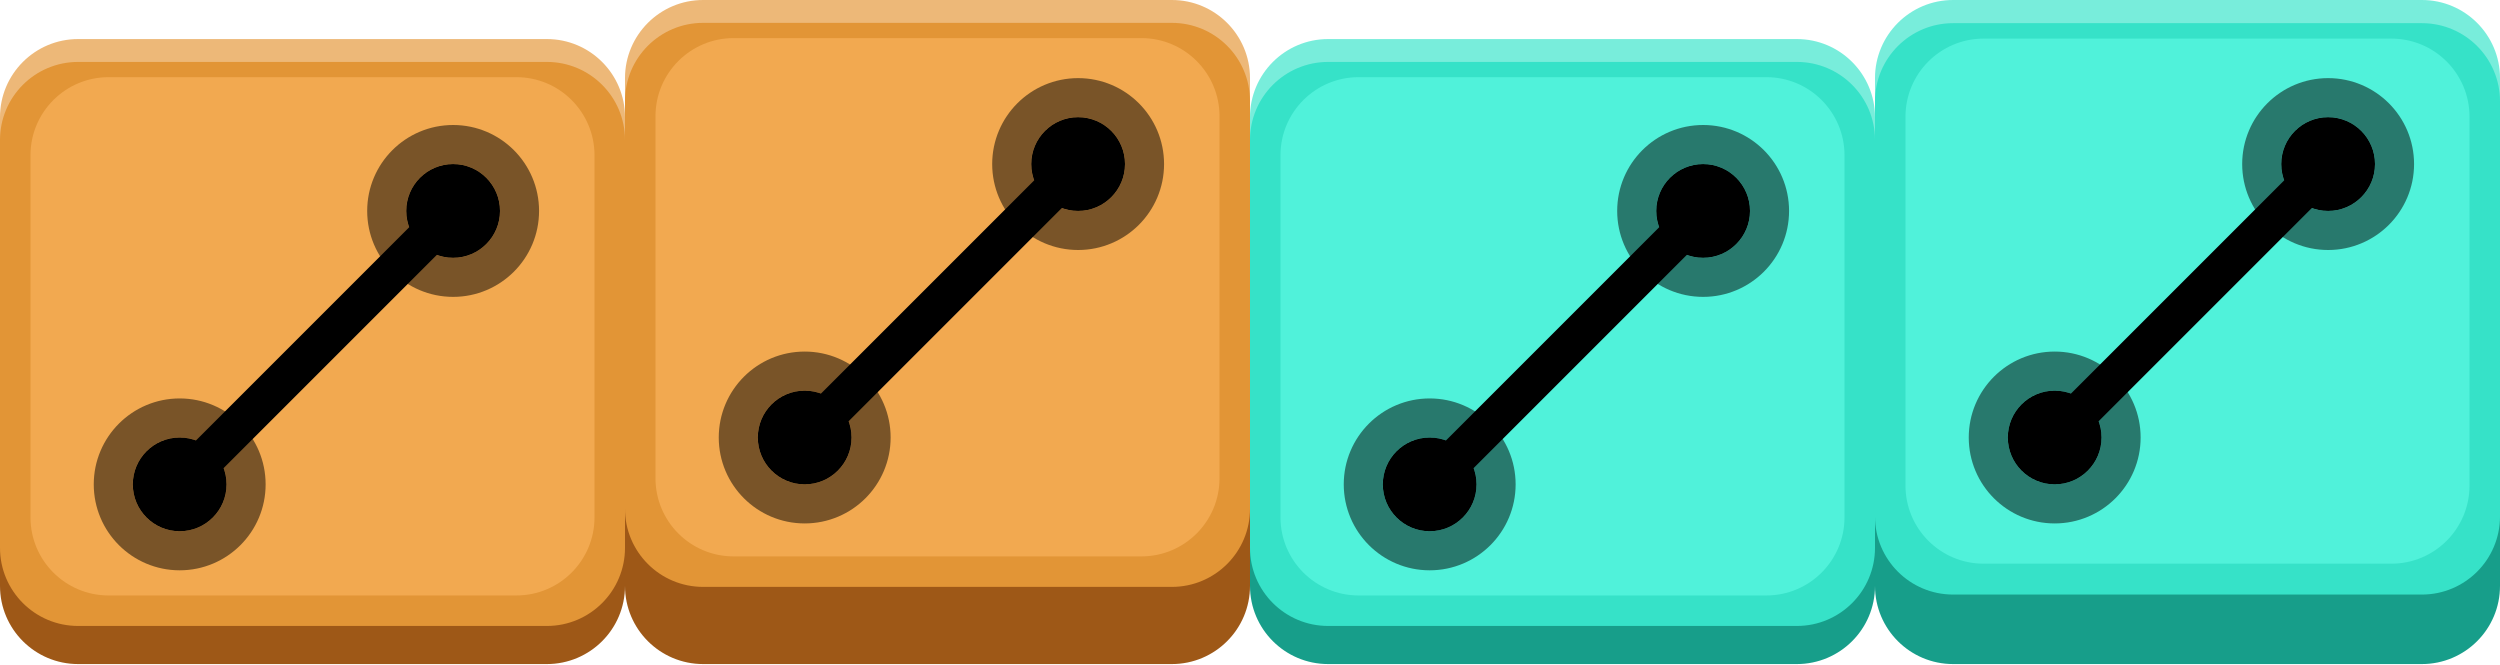
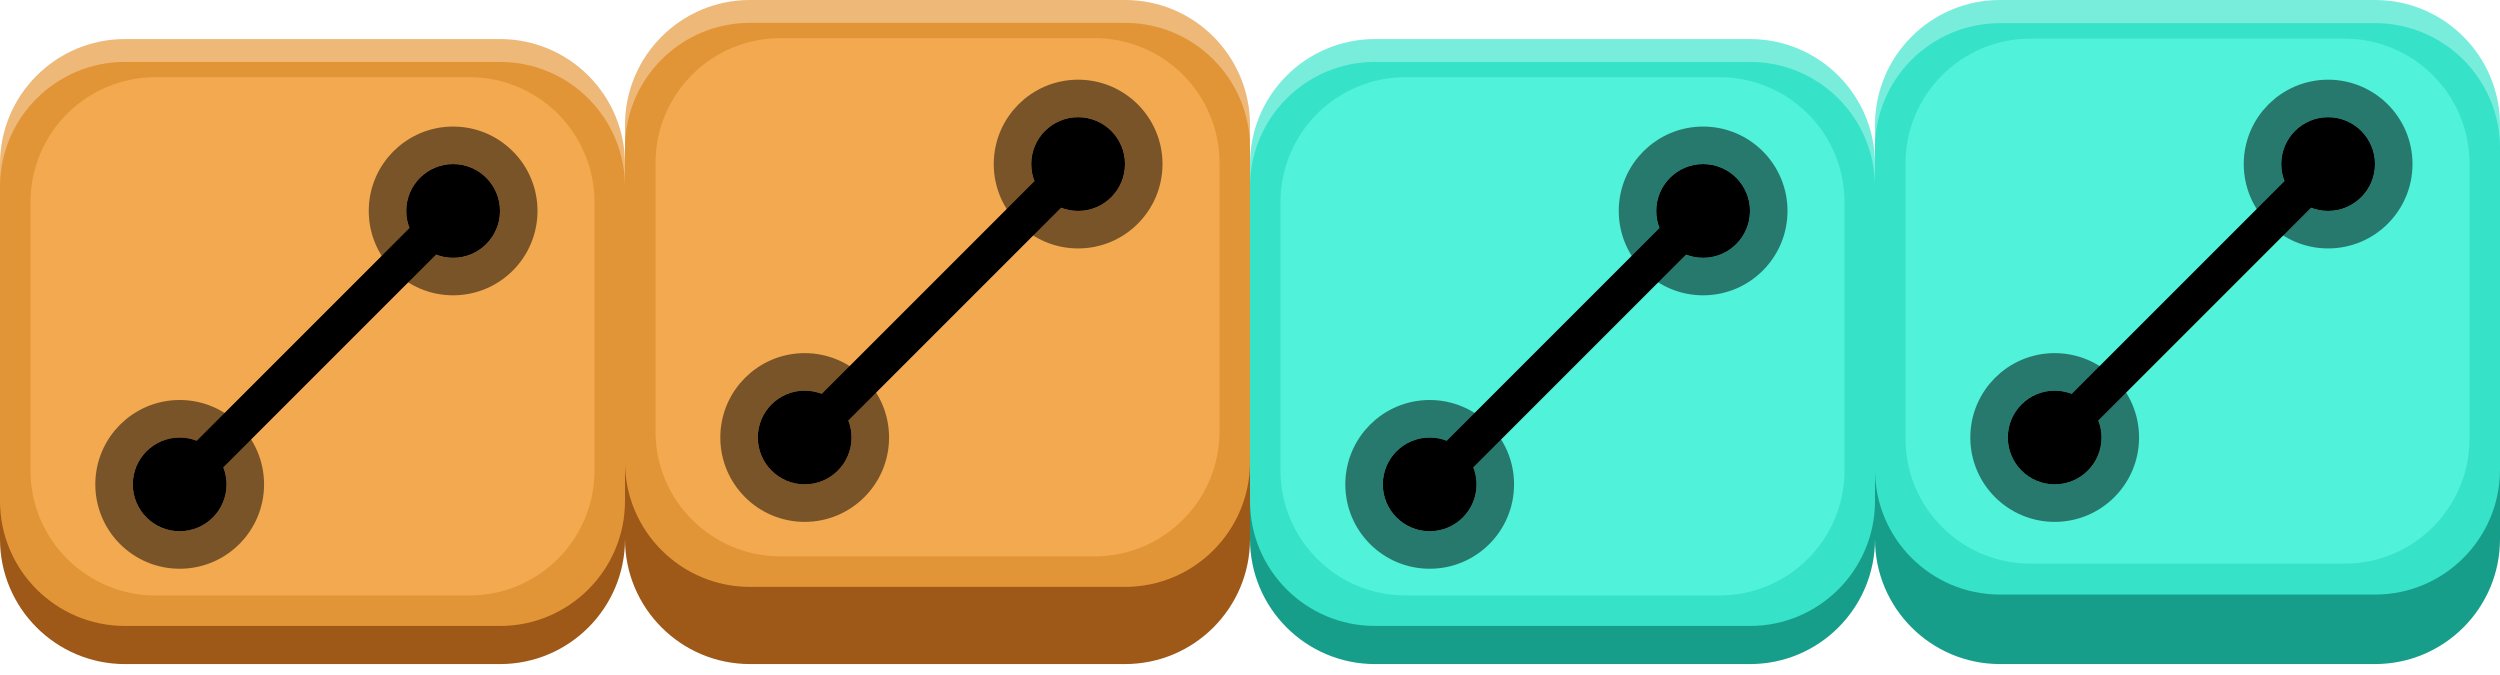
- <svg xmlns="http://www.w3.org/2000/svg" width="320" height="85" viewBox="0 0 320 85" fill="none">
-   <rect y="10.854" width="80" height="74.146" rx="10" fill="#9E5817" />
-   <rect y="5" width="80" height="70.244" rx="10" fill="#EDB878" />
-   <rect y="7.927" width="80" height="72.195" rx="10" fill="#E29536" />
-   <rect x="3.902" y="9.878" width="72.195" height="66.341" rx="10" fill="#F2A950" />
-   <circle cx="6" cy="6" r="6" transform="matrix(1 0 0 -1 17 68)" fill="black" />
-   <circle cx="6" cy="6" r="8.5" transform="matrix(1 0 0 -1 17 68)" stroke="black" stroke-opacity="0.5" stroke-width="5" />
-   <circle cx="6" cy="6" r="6" transform="matrix(1 0 0 -1 52 33)" fill="black" />
-   <circle cx="6" cy="6" r="8.5" transform="matrix(1 0 0 -1 52 33)" stroke="black" stroke-opacity="0.5" stroke-width="5" />
-   <path d="M23 62L58 27" stroke="black" stroke-width="5" />
-   <rect x="160" y="10.854" width="80" height="74.146" rx="10" fill="#179E8A" />
-   <rect x="160" y="5" width="80" height="70.244" rx="10" fill="#78EDDB" />
-   <rect x="160" y="7.927" width="80" height="72.195" rx="10" fill="#36E2C8" />
-   <rect x="163.902" y="9.878" width="72.195" height="66.341" rx="10" fill="#50F2DA" />
-   <circle cx="6" cy="6" r="6" transform="matrix(1 0 0 -1 177 68)" fill="black" />
-   <circle cx="6" cy="6" r="8.5" transform="matrix(1 0 0 -1 177 68)" stroke="black" stroke-opacity="0.5" stroke-width="5" />
-   <circle cx="6" cy="6" r="6" transform="matrix(1 0 0 -1 212 33)" fill="black" />
-   <circle cx="6" cy="6" r="8.5" transform="matrix(1 0 0 -1 212 33)" stroke="black" stroke-opacity="0.5" stroke-width="5" />
-   <path d="M183 62L218 27" stroke="black" stroke-width="5" />
-   <rect x="80" y="6" width="80" height="79" rx="10" fill="#9E5817" />
-   <rect x="80" width="80" height="70.244" rx="10" fill="#EDB878" />
-   <rect x="80" y="2.927" width="80" height="72.195" rx="10" fill="#E29536" />
-   <rect x="83.903" y="4.878" width="72.195" height="66.341" rx="10" fill="#F2A950" />
-   <circle cx="6" cy="6" r="6" transform="matrix(1 0 0 -1 97 62)" fill="black" />
-   <circle cx="6" cy="6" r="8.5" transform="matrix(1 0 0 -1 97 62)" stroke="black" stroke-opacity="0.5" stroke-width="5" />
-   <circle cx="6" cy="6" r="6" transform="matrix(1 0 0 -1 132 27)" fill="black" />
-   <circle cx="6" cy="6" r="8.5" transform="matrix(1 0 0 -1 132 27)" stroke="black" stroke-opacity="0.5" stroke-width="5" />
-   <path d="M103 56L138 21" stroke="black" stroke-width="5" />
-   <rect x="240" y="5.93" width="80" height="79.07" rx="10" fill="#179E8A" />
-   <rect x="240" width="80" height="71.163" rx="10" fill="#78EDDB" />
-   <rect x="240" y="2.965" width="80" height="73.139" rx="10" fill="#36E2C8" />
-   <rect x="243.902" y="4.942" width="72.195" height="67.209" rx="10" fill="#50F2DA" />
-   <circle cx="6" cy="6" r="6" transform="matrix(1 0 0 -1 257 62)" fill="black" />
-   <circle cx="6" cy="6" r="8.5" transform="matrix(1 0 0 -1 257 62)" stroke="black" stroke-opacity="0.5" stroke-width="5" />
-   <circle cx="6" cy="6" r="6" transform="matrix(1 0 0 -1 292 27)" fill="black" />
-   <circle cx="6" cy="6" r="8.5" transform="matrix(1 0 0 -1 292 27)" stroke="black" stroke-opacity="0.5" stroke-width="5" />
-   <path d="M263 56L298 21" stroke="black" stroke-width="5" />
+ <svg xmlns="http://www.w3.org/2000/svg" width="200" height="54" viewBox="0 0 200 54" fill="none">
+   <rect y="6.784" width="50" height="46.342" rx="10" fill="#9E5817" />
+   <rect y="3.125" width="50" height="43.902" rx="10" fill="#EDB878" />
+   <rect y="4.954" width="50" height="45.122" rx="10" fill="#E29536" />
+   <rect x="2.439" y="6.174" width="45.122" height="41.463" rx="10" fill="#F2A950" />
+   <circle cx="3.75" cy="3.75" r="3.75" transform="matrix(1 0 0 -1 10.625 42.5)" fill="black" />
+   <circle cx="3.75" cy="3.75" r="5.25" transform="matrix(1 0 0 -1 10.625 42.5)" stroke="black" stroke-opacity="0.5" stroke-width="3" />
+   <circle cx="3.75" cy="3.75" r="3.75" transform="matrix(1 0 0 -1 32.5 20.625)" fill="black" />
+   <circle cx="3.75" cy="3.75" r="5.25" transform="matrix(1 0 0 -1 32.5 20.625)" stroke="black" stroke-opacity="0.5" stroke-width="3" />
+   <path d="M14.375 38.75L36.25 16.875" stroke="black" stroke-width="3" />
+   <rect x="100" y="6.784" width="50" height="46.342" rx="10" fill="#179E8A" />
+   <rect x="100" y="3.125" width="50" height="43.902" rx="10" fill="#78EDDB" />
+   <rect x="100" y="4.954" width="50" height="45.122" rx="10" fill="#36E2C8" />
+   <rect x="102.439" y="6.174" width="45.122" height="41.463" rx="10" fill="#50F2DA" />
+   <circle cx="3.75" cy="3.75" r="3.75" transform="matrix(1 0 0 -1 110.625 42.5)" fill="black" />
+   <circle cx="3.75" cy="3.75" r="5.25" transform="matrix(1 0 0 -1 110.625 42.5)" stroke="black" stroke-opacity="0.5" stroke-width="3" />
+   <circle cx="3.75" cy="3.75" r="3.75" transform="matrix(1 0 0 -1 132.5 20.625)" fill="black" />
+   <circle cx="3.75" cy="3.75" r="5.25" transform="matrix(1 0 0 -1 132.5 20.625)" stroke="black" stroke-opacity="0.5" stroke-width="3" />
+   <path d="M114.375 38.75L136.25 16.875" stroke="black" stroke-width="3" />
+   <rect x="50" y="3.75" width="50" height="49.375" rx="10" fill="#9E5817" />
+   <rect x="50" width="50" height="43.902" rx="10" fill="#EDB878" />
+   <rect x="50" y="1.829" width="50" height="45.122" rx="10" fill="#E29536" />
+   <rect x="52.439" y="3.049" width="45.122" height="41.463" rx="10" fill="#F2A950" />
+   <circle cx="3.75" cy="3.75" r="3.75" transform="matrix(1 0 0 -1 60.625 38.75)" fill="black" />
+   <circle cx="3.75" cy="3.75" r="5.25" transform="matrix(1 0 0 -1 60.625 38.75)" stroke="black" stroke-opacity="0.5" stroke-width="3" />
+   <circle cx="3.75" cy="3.75" r="3.75" transform="matrix(1 0 0 -1 82.5 16.875)" fill="black" />
+   <circle cx="3.75" cy="3.75" r="5.25" transform="matrix(1 0 0 -1 82.5 16.875)" stroke="black" stroke-opacity="0.5" stroke-width="3" />
+   <path d="M64.375 35L86.25 13.125" stroke="black" stroke-width="3" />
+   <rect x="150" y="3.706" width="50" height="49.419" rx="10" fill="#179E8A" />
+   <rect x="150" width="50" height="44.477" rx="10" fill="#78EDDB" />
+   <rect x="150" y="1.853" width="50" height="45.712" rx="10" fill="#36E2C8" />
+   <rect x="152.439" y="3.089" width="45.122" height="42.006" rx="10" fill="#50F2DA" />
+   <circle cx="3.75" cy="3.75" r="3.75" transform="matrix(1 0 0 -1 160.625 38.75)" fill="black" />
+   <circle cx="3.75" cy="3.75" r="5.25" transform="matrix(1 0 0 -1 160.625 38.75)" stroke="black" stroke-opacity="0.5" stroke-width="3" />
+   <circle cx="3.75" cy="3.75" r="3.75" transform="matrix(1 0 0 -1 182.5 16.875)" fill="black" />
+   <circle cx="3.75" cy="3.75" r="5.25" transform="matrix(1 0 0 -1 182.5 16.875)" stroke="black" stroke-opacity="0.5" stroke-width="3" />
+   <path d="M164.375 35L186.25 13.125" stroke="black" stroke-width="3" />
</svg>
